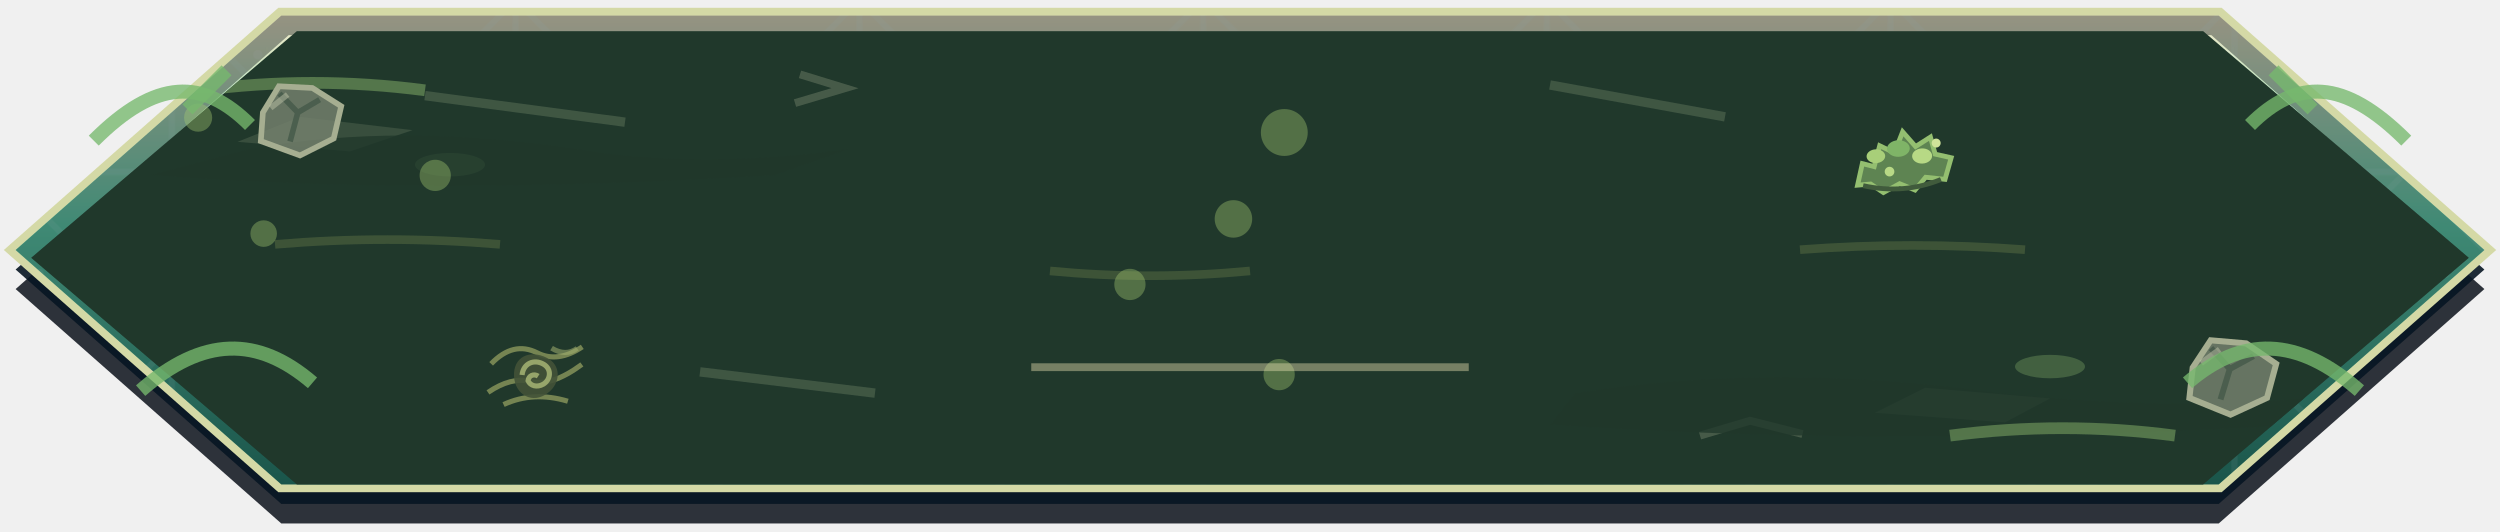
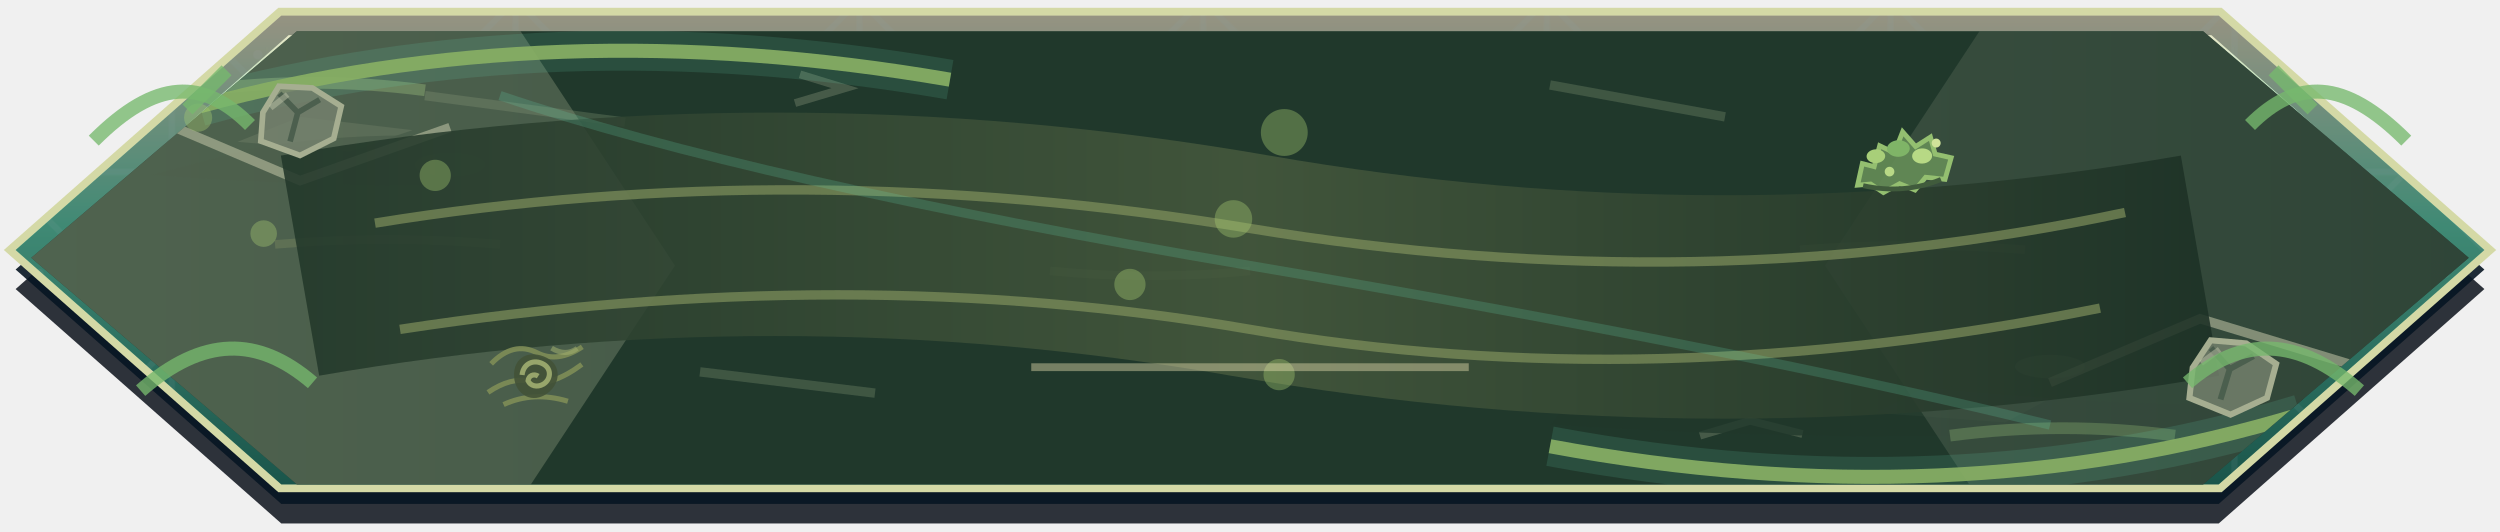
<svg xmlns="http://www.w3.org/2000/svg" width="640" height="136" viewBox="0 0 320 68" role="img" aria-label="M7 primary-hex-button normal" data-style="m11-enchanted-forest@0.1.0" data-geometry-shape="wide-hexagon" data-corner-radius="2" data-end-cap-depth="34">
  <defs>
    <linearGradient id="m11-primary-hex-button-320x68-normal-plate" x1="0" y1="0" x2="0" y2="1">
      <stop offset="0" stop-color="#5C7650" />
      <stop offset=".48" stop-color="#20382B" />
      <stop offset="1" stop-color="#13251E" />
    </linearGradient>
    <linearGradient id="m11-primary-hex-button-320x68-normal-primary" x1="0" y1="0" x2="0" y2="1">
      <stop offset="0" stop-color="#F1E8C8" />
      <stop offset=".45" stop-color="#66D9B2" />
      <stop offset="1" stop-color="#2A856F" />
    </linearGradient>
    <linearGradient id="m11-primary-hex-button-320x68-normal-energy" x1="0" y1="0" x2="1" y2="0">
      <stop offset="0" stop-color="#B8E0A5" stop-opacity="0" />
      <stop offset=".5" stop-color="#B8E0A5" stop-opacity=".86" />
      <stop offset="1" stop-color="#B8E0A5" stop-opacity="0" />
    </linearGradient>
    <pattern id="m11-primary-hex-button-320x68-normal-grain" width="28" height="28" patternUnits="userSpaceOnUse">
      <circle cx="5" cy="7" r=".6" fill="#FFFFFF" fill-opacity=".12" />
      <circle cx="20" cy="15" r=".45" fill="#061321" fill-opacity=".2" />
    </pattern>
    <pattern id="m11-primary-hex-button-320x68-normal-plate-pattern" width="44" height="44" patternUnits="userSpaceOnUse">
      <path d="M0 22H44M22 0V44M0 22L22 0 44 22 22 44Z" fill="none" stroke="#D8FBFF" stroke-opacity=".12" stroke-width=".8" />
    </pattern>
    <mask id="m11-primary-hex-button-320x68-normal-mask">
      <path d="M36 2H284L318 32L284 62H36L2 32Z" fill="white" />
    </mask>
  </defs>
  <g opacity="1">
    <g id="m11-primary-hex-button-320x68-normal-outer-shadow" data-layer="outer-shadow" transform="translate(0 5)">
      <path d="M36 2H284L318 32L284 62H36L2 32Z" fill="#020812" opacity=".82" />
    </g>
    <g id="m11-primary-hex-button-320x68-normal-connected-depth" data-layer="connected-depth" transform="translate(0 2.5)">
      <path d="M36 2H284L318 32L284 62H36L2 32Z" fill="#071522" opacity=".9" />
    </g>
    <g id="m11-primary-hex-button-320x68-normal-outer-frame" data-layer="outer-frame">
      <path d="M36 2H284L318 32L284 62H36L2 32Z" fill="#071421" stroke="#D4D9A6" stroke-width="2" stroke-linejoin="miter" />
    </g>
    <g id="m11-primary-hex-button-320x68-normal-inner-plate-fill" data-layer="inner-plate-fill">
      <path d="M36 2H284L318 32L284 62H36L2 32Z" fill="url(#m11-primary-hex-button-320x68-normal-primary)" />
    </g>
    <g id="m11-primary-hex-button-320x68-normal-surface-grain" data-layer="surface-grain" data-material-source="m8-ice-grain" mask="url(#m11-primary-hex-button-320x68-normal-mask)">
      <rect width="320" height="68" fill="url(#m11-primary-hex-button-320x68-normal-grain)" />
    </g>
    <g id="m11-primary-hex-button-320x68-normal-surface-pattern" data-layer="surface-pattern" data-material-source="m8-crystal-facet-pattern" mask="url(#m11-primary-hex-button-320x68-normal-mask)">
      <rect width="320" height="68" fill="url(#m11-primary-hex-button-320x68-normal-plate-pattern)" />
    </g>
    <g id="m11-primary-hex-button-320x68-normal-side-bevel-shade" data-layer="side-bevel-shade" mask="url(#m11-primary-hex-button-320x68-normal-mask)">
      <path d="M36 2H284L318 32L284 62H36L2 32Z" fill="none" stroke="#020812" stroke-opacity=".38" stroke-width="5" />
    </g>
    <g id="m11-primary-hex-button-320x68-normal-top-bevel-highlight" data-layer="top-bevel-highlight" mask="url(#m11-primary-hex-button-320x68-normal-mask)">
      <path d="M44 8H276" stroke="#FFFFFF" stroke-opacity=".55" stroke-width="3" stroke-linecap="square" />
    </g>
    <g id="m11-primary-hex-button-320x68-normal-cold-edge-accent" data-layer="cold-edge-accent" data-material-source="m8-cold-edge-accent" mask="url(#m11-primary-hex-button-320x68-normal-mask)">
      <rect x="34" y="6" width="252" height="8" fill="url(#m11-primary-hex-button-320x68-normal-energy)" />
    </g>
    <g id="m11-primary-hex-button-320x68-normal-ornament-decal" data-layer="ornament-decal" data-material-source="m7-ornament-marks" mask="url(#m11-primary-hex-button-320x68-normal-mask)">
      <path d="M42 55h16M262 55h16" stroke="#E6FCFF" stroke-opacity=".5" stroke-width="2" />
    </g>
    <g id="m11-primary-hex-button-material-stack" data-layer="forest-material-stack" data-material-families="weathered-stone,dark-wood,moss-lichen">
      <path d="M38 4H282L316 33L282 62H38L4 33Z" fill="#20382B" />
    </g>
    <g id="m11-primary-hex-button-material-detail" data-layer="forest-material-detail" data-material-channels="stone-chips,wood-grain,moss-mask" data-detail-scale="component">
      <path d="M54.4 12.24l25.6 3.4M198.4 10.88l22.4 4.08M89.6 47.6l22.4 2.72" stroke="#6B8063" stroke-width="1.2" stroke-opacity=".72" />
    </g>
    <g id="m11-primary-hex-button-material-face-depth" data-layer="forest-material-face-depth" data-material-source="shared-face-geometry">
      <clipPath id="m11-primary-hex-button-face-clip">
        <path d="M38 4H282L316 33L282 62H38L4 33Z" />
      </clipPath>
      <g clip-path="url(#m11-primary-hex-button-face-clip)">
        <g data-layer="forest-weathered-stone">
          <path d="M38.4 14.96l14.4 1.7 -8 2.72 -14.4 -1.224ZM246.4 49.64l16 1.36 -5.76 3.06 -16.64 -1.224Z" fill="#7C8D70" fill-opacity=".45" />
          <path d="M102.4 9.52l5.76 1.768 -6.4 1.904M217.6 55.76l6.4 -1.904 6.72 1.7" fill="none" stroke="#9BA687" stroke-width="1" stroke-opacity=".55" />
        </g>
        <g data-layer="forest-dark-wood-grain">
          <path d="M35.2 31.28q14.4 -1.224 28.8 0M134.4 34.68q12.8 1.224 25.6 0M230.4 31.96q14.4 -1.088 28.8 0" fill="none" stroke="#72854C" stroke-width="1.1" stroke-opacity=".62" />
        </g>
        <g data-layer="forest-moss-growth-mask" fill="#9BCB78" fill-opacity=".48">
          <ellipse cx="57.6" cy="21.08" rx="4.48" ry="1.5" />
          <ellipse cx="262.4" cy="46.92" rx="4.48" ry="1.5" />
        </g>
      </g>
    </g>
    <g id="m11-primary-hex-button-material-restraint" data-layer="forest-material-restraint" data-restraint="edge-anchored-low-opacity">
      <clipPath id="m11-primary-hex-button-restraint-clip">
        <path d="M38 4H282L316 33L282 62H38L4 33Z" />
      </clipPath>
      <g clip-path="url(#m11-primary-hex-button-restraint-clip)">
        <path d="M0 0H320V68H0Z" fill="#20382B" fill-opacity=".42" />
        <g data-layer="forest-moss-edge-anchor" fill="#20382B" fill-opacity=".78">
          <path d="M32 19.04q19.2 -3.4 41.6 0q16 2.72 35.2 -.01l-9.6 3.4q-44.8 2.72 -80 -.02Z" />
          <path d="M201.6 50.32q25.6 -4.08 54.4 -.01q25.6 2.72 44.8 -.03l-6.4 4.08q-51.2 3.06 -96 -.01Z" />
        </g>
        <path d="M25.6 11.56q14.4 -1.904 28.8 0M249.6 55.76q14.4 -1.904 28.8 0" fill="none" stroke="#9BCB78" stroke-width="1.5" stroke-opacity=".42" />
      </g>
    </g>
+     <g id="m11-primary-hex-button-integrated-material-regions" data-layer="forest-integrated-material-regions" data-integration="edge-anchored-connected" data-variation-seed="51731">
+       <defs>
+         <linearGradient id="m11-primary-hex-button-stone-depth" x2="1">
+           <stop stop-color="#9BA687" stop-opacity=".68" />
+           <stop offset="1" stop-color="#425548" stop-opacity=".72" />
+         </linearGradient>
+         <linearGradient id="m11-primary-hex-button-wood-depth" x2="1">
+           <stop stop-color="#22372A" />
+           <stop offset=".5" stop-color="#45583D" />
+           <stop offset="1" stop-color="#1C3025" />
+         </linearGradient>
+       </defs>
+       <clipPath id="m11-primary-hex-button-integrated-surface-clip">
+         <path d="M38 4H282L316 33L282 62H38L4 33Z" />
+       </clipPath>
+       <g clip-path="url(#m11-primary-hex-button-integrated-surface-clip)">
+         <g data-layer="forest-stone-surface-region" data-material-family="stone" data-depth-response="faceted-edge-plates">
+           <path d="M0 0H64L86.4 34 64 68H0ZM320 0H256L233.6 34 256 68H320Z" fill="url(#m11-primary-hex-button-stone-depth)" fill-opacity=".58" />
+           <path d="M16 13.6l22.4 9.52 19.2-6.8M262.4 48.96l19.2-8.16 22.4 6.8" fill="none" stroke="#C2C7A8" stroke-width="1.2" stroke-opacity=".55" />
+         </g>
+         <g data-layer="forest-wood-surface-region" data-material-family="wood" data-depth-response="recessed-grain-band">
+           <path d="M38.4 34Q99.2 23.422 160 34T281.6 34" fill="none" stroke="url(#m11-primary-hex-button-wood-depth)" stroke-width="28.6" stroke-opacity=".88" />
+           <path d="M48 28.56Q102.4 19.72 160 29.24T272 27.2M51.2 42.16Q108.8 33.32 160 42.16T268.8 39.44" fill="none" stroke="#84945F" stroke-width="1.2" stroke-opacity=".66" />
+         </g>
+         <g data-layer="forest-moss-surface-region" data-material-family="moss" data-depth-response="edge-growth-light-catch">
+           <path d="M25.6 13.6Q70.4 1.36 121.6 10.2M198.4 57.12Q249.6 66.64 294.4 53.04" fill="none" stroke="#66D9B2" stroke-width="5.1" stroke-opacity=".14" />
+           <path d="M25.6 13.6Q70.4 1.36 121.6 10.2M198.4 57.12Q249.6 66.64 294.4 53.04" fill="none" stroke="#88AF64" stroke-width="1.8" stroke-opacity=".92" />
+         </g>
+         <g data-layer="forest-living-light-surface-response" data-material-family="living-light" data-light-response="root-linked-local">
+           <path d="M160 34Q96 23.12 64 12.24M160 34Q224 44.88 262.4 54.4" fill="none" stroke="#66D9B2" stroke-width="1.2" stroke-opacity=".2" />
+         </g>
+       </g>
+     </g>
    <g id="m11-primary-hex-button-authored-material-clusters" data-layer="forest-authored-material-clusters" data-material-families="stone,wood,moss" data-variation-seed="51731" data-cluster-count="4" data-cluster-scale="component" data-placement="component-aware">
      <clipPath id="m11-primary-hex-button-cluster-clip">
        <path d="M38 4H282L316 33L282 62H38L4 33Z" />
      </clipPath>
      <g clip-path="url(#m11-primary-hex-button-cluster-clip)">
        <g data-layer="forest-authored-cluster" data-cluster-kind="stone-chip" transform="translate(38.7 15.3) rotate(-4)">
          <g data-layer="forest-stone-chip-cluster" data-material-family="stone" transform="scale(1.037)">
            <path d="M-4.8-1.2l2.2-3.1 4.1.5 3.4 2.5-1.2 3.9-4.3 1.8-4.7-2.1Z" fill="#75816E" fill-opacity=".82" stroke="#A6AE91" stroke-width="0.70" />
            <path d="M-2.6-3.4l2.1 2.5 2.8-1.4M-.5-.9l-1.2 3.5" fill="none" stroke="#495C4C" stroke-width="0.70" stroke-opacity=".9" />
            <path d="M-3.8-1.7l2.2-1.5" stroke="#C0C5A9" stroke-width="0.70" stroke-opacity=".48" />
          </g>
        </g>
        <g data-layer="forest-authored-cluster" data-cluster-kind="wood-knot" transform="translate(68.5 47.5) rotate(-1)">
          <g data-layer="forest-wood-knot-cluster" data-material-family="wood" transform="scale(0.936)">
            <path d="M-6.5 2.8q3.2-2.1 5.8-1.4 2.9.8 7.1-2.2M-6-1.1q3.1-3.1 6.3-1.4 2.8 1.5 6.2-.7M-4.4 4.5q4.1-1.8 8.8-.3" fill="none" stroke="#7F8D57" stroke-width="0.70" stroke-opacity=".9" />
            <path d="M-2.9.7c-.1-2.7 2.2-3.7 4.5-2.5 2 1 1.9 3.5.1 4.8-2.1 1.6-4.5.2-4.6-2.3Z" fill="#435238" fill-opacity=".9" />
            <path d="M-1.8.5c.2-1.6 1.7-2.2 3-1.4 1.1.7.9 2.1-.1 2.7-.9.5-1.8.2-2.1-.5.1-.7.8-1 1.4-.6" fill="none" stroke="#A0AE70" stroke-width="0.70" stroke-opacity=".9" />
            <path d="M2.3-3.1q1.9 1.2 3.5.1" fill="none" stroke="#A0AE70" stroke-width="0.70" stroke-opacity=".55" />
          </g>
        </g>
        <g data-layer="forest-authored-cluster" data-cluster-kind="moss-lichen" transform="translate(243.4 20.5) rotate(-2)">
          <g data-layer="forest-moss-lichen-cluster" data-material-family="moss" transform="scale(0.883)">
            <path d="M-6.5 3.4l.8-3.1 1.7.5.9-3 2.1 1.1 1.3-3 1.8 2.2 2.2-1.3.6 2.5 2.3.6-1 3.1-2.8-.4-1.6 1.8-2.2-1-2.4 1.2-1.8-1.3Z" fill="#668E58" fill-opacity=".88" stroke="#94BF70" stroke-width="0.70" />
            <ellipse cx="-3.7" cy="-.7" rx="1.35" ry="1" fill="#A8CF79" />
            <ellipse cx="-.4" cy="-1.7" rx="1.65" ry="1.2" fill="#7FB467" />
            <ellipse cx="3" cy="-.5" rx="1.45" ry="1.1" fill="#B7D985" />
            <circle cx="5.1" cy="-2.3" r=".65" fill="#D0E39A" />
            <circle cx="-1.8" cy="1.6" r=".7" fill="#B8D986" />
            <path d="M-5.7 3.5q5.8 1.5 11.3-.5" fill="none" stroke="#405B3C" stroke-width="0.70" />
          </g>
        </g>
        <g data-layer="forest-authored-cluster" data-cluster-kind="stone-chip" transform="translate(286.0 48.2) rotate(-2)">
          <g data-layer="forest-stone-chip-cluster" data-material-family="stone" transform="scale(1.103)">
            <path d="M-4.8-1.2l2.2-3.1 4.1.5 3.4 2.5-1.2 3.9-4.3 1.8-4.7-2.1Z" fill="#75816E" fill-opacity=".82" stroke="#A6AE91" stroke-width="0.70" />
            <path d="M-2.6-3.4l2.1 2.5 2.8-1.4M-.5-.9l-1.2 3.5" fill="none" stroke="#495C4C" stroke-width="0.70" stroke-opacity=".9" />
            <path d="M-3.8-1.7l2.2-1.5" stroke="#C0C5A9" stroke-width="0.70" stroke-opacity=".48" />
          </g>
        </g>
      </g>
    </g>
    <g id="m11-primary-hex-button-moss-variation" data-layer="forest-variation" data-variation-seed="51731" data-variation-baseline="false" fill="#A6CC72" fill-opacity=".38">
      <circle cx="164.39" cy="16.96" r="3.0" />
      <circle cx="157.88" cy="28.02" r="2.4" />
      <circle cx="25.36" cy="15.06" r="1.8" />
      <circle cx="55.71" cy="22.45" r="2.0" />
      <circle cx="144.63" cy="36.41" r="2.0" />
      <circle cx="163.73" cy="47.95" r="2.0" />
      <circle cx="33.75" cy="29.90" r="1.7" />
    </g>
    <g id="m11-primary-hex-button-leaf-vine-ornament" data-layer="forest-ornament" data-ornament="leaf-vine" data-ornament-count="4" fill="none" stroke="#76B86D" stroke-opacity=".78" stroke-width="1.8">
      <path d="M12 18c8-8 14-8 20-2M308 18c-8-8-14-8-20-2M18 50c8-7 15-7 22-1M302 50c-8-7-15-7-22-1" />
      <path d="M24 14l5-5M296 14l-5-5" />
    </g>
    <g id="m11-primary-hex-button-parchment-typography" data-layer="forest-typography" data-typography-preset="m11-parchment-sage-action" data-semantic-text="required">
      <path d="M132 47h56" stroke="#EDE3B4" stroke-opacity=".42" />
    </g>
    <g id="m11-enchanted-forest-primary-hex-button-content" data-layer="content" data-slot="editable-primary-hex-button-content" data-safe-x="48" data-safe-y="8" data-safe-width="224" data-safe-height="50" />
  </g>
</svg>
